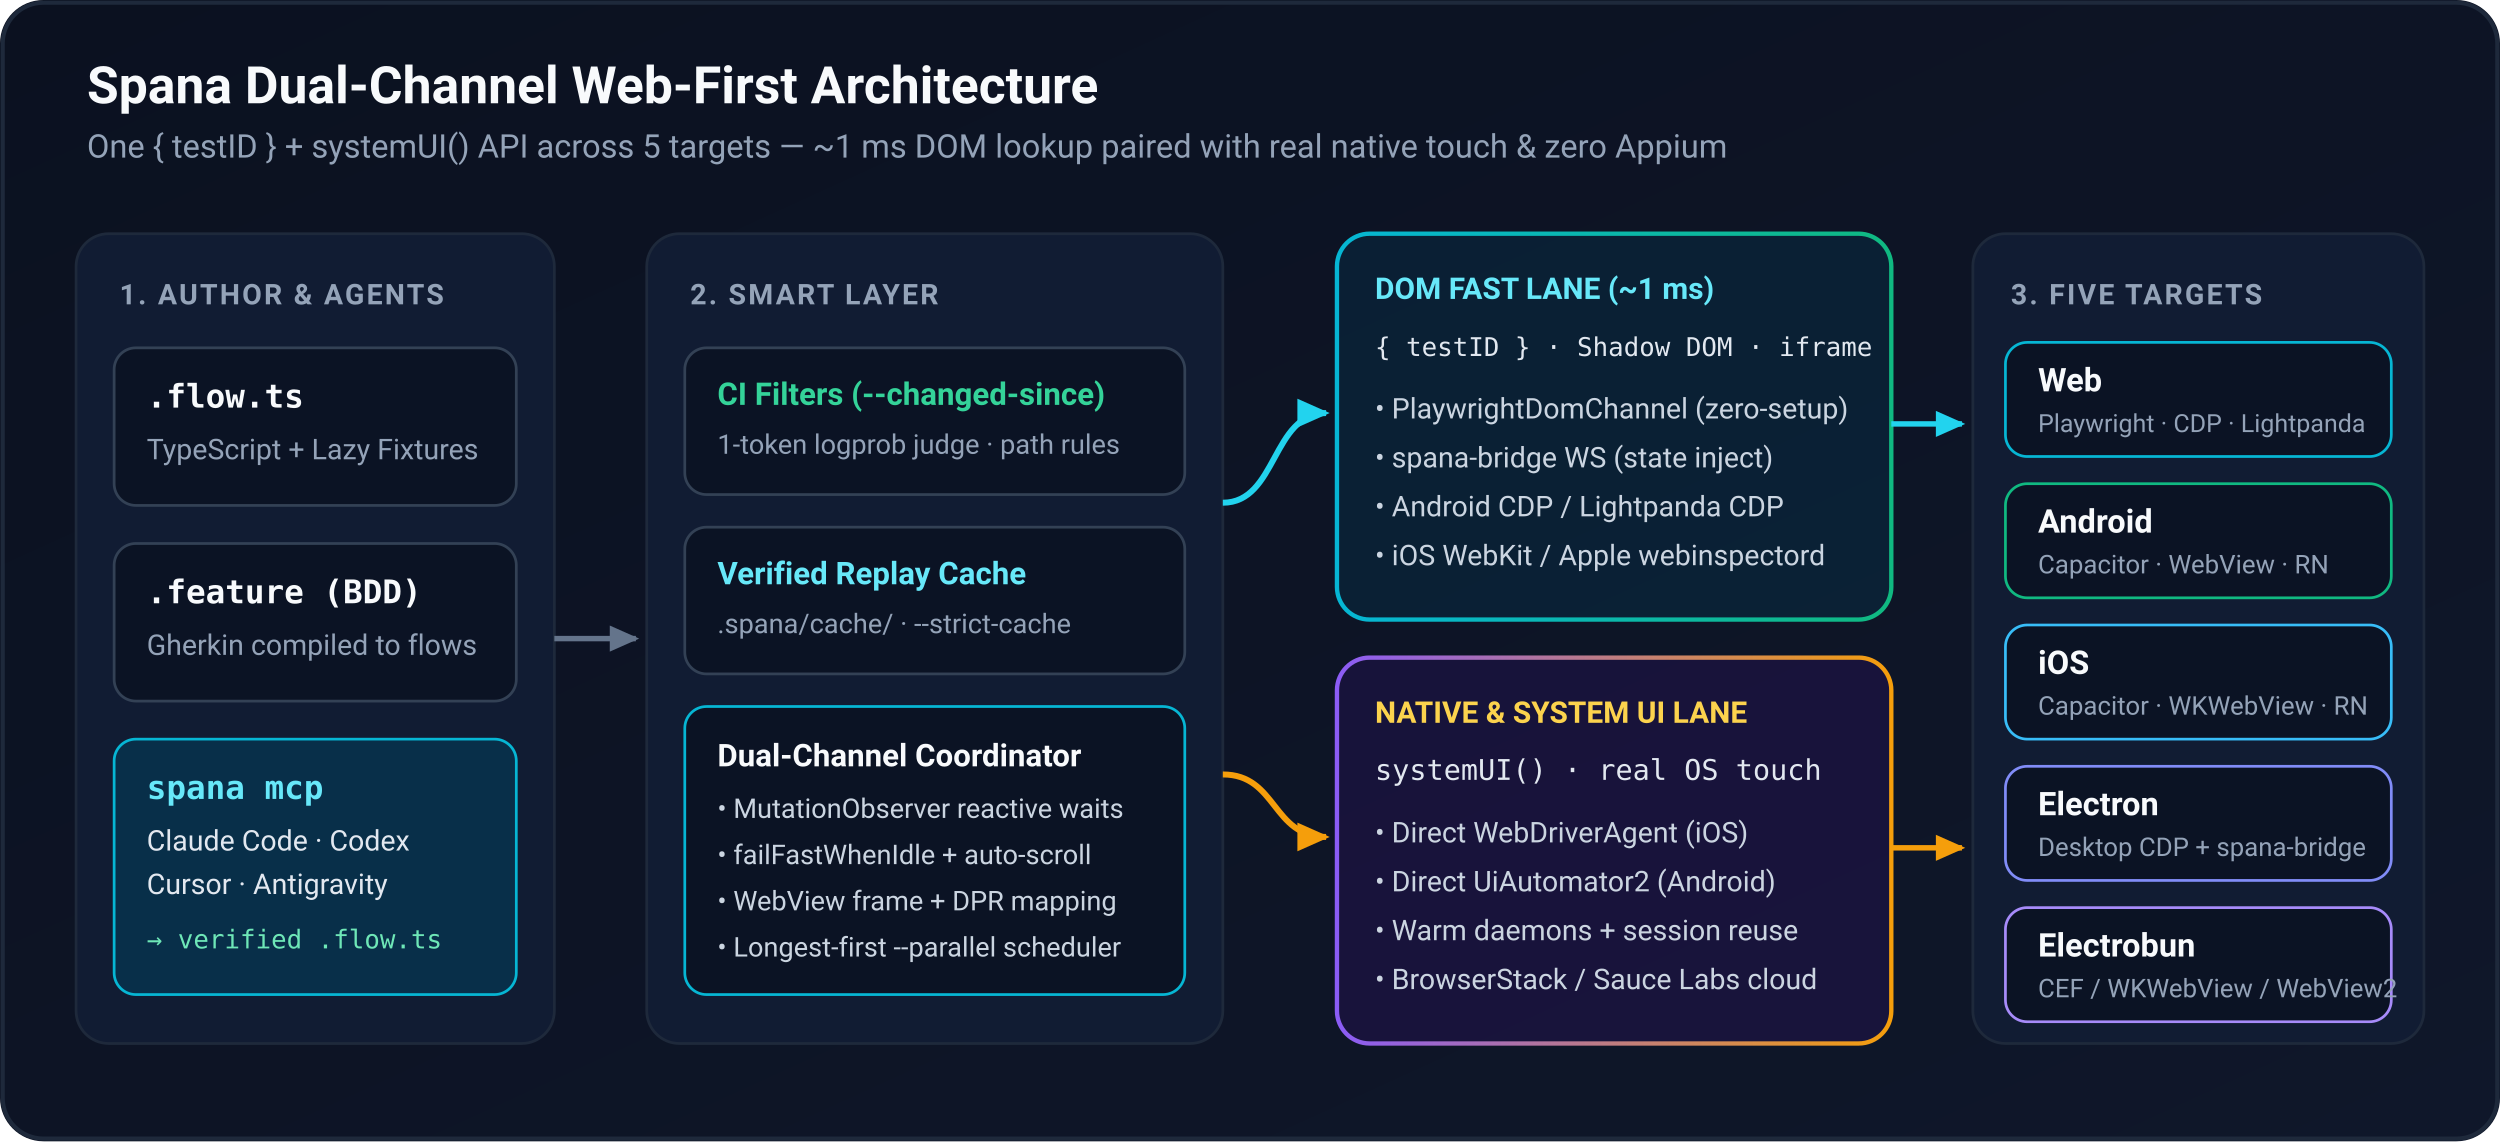
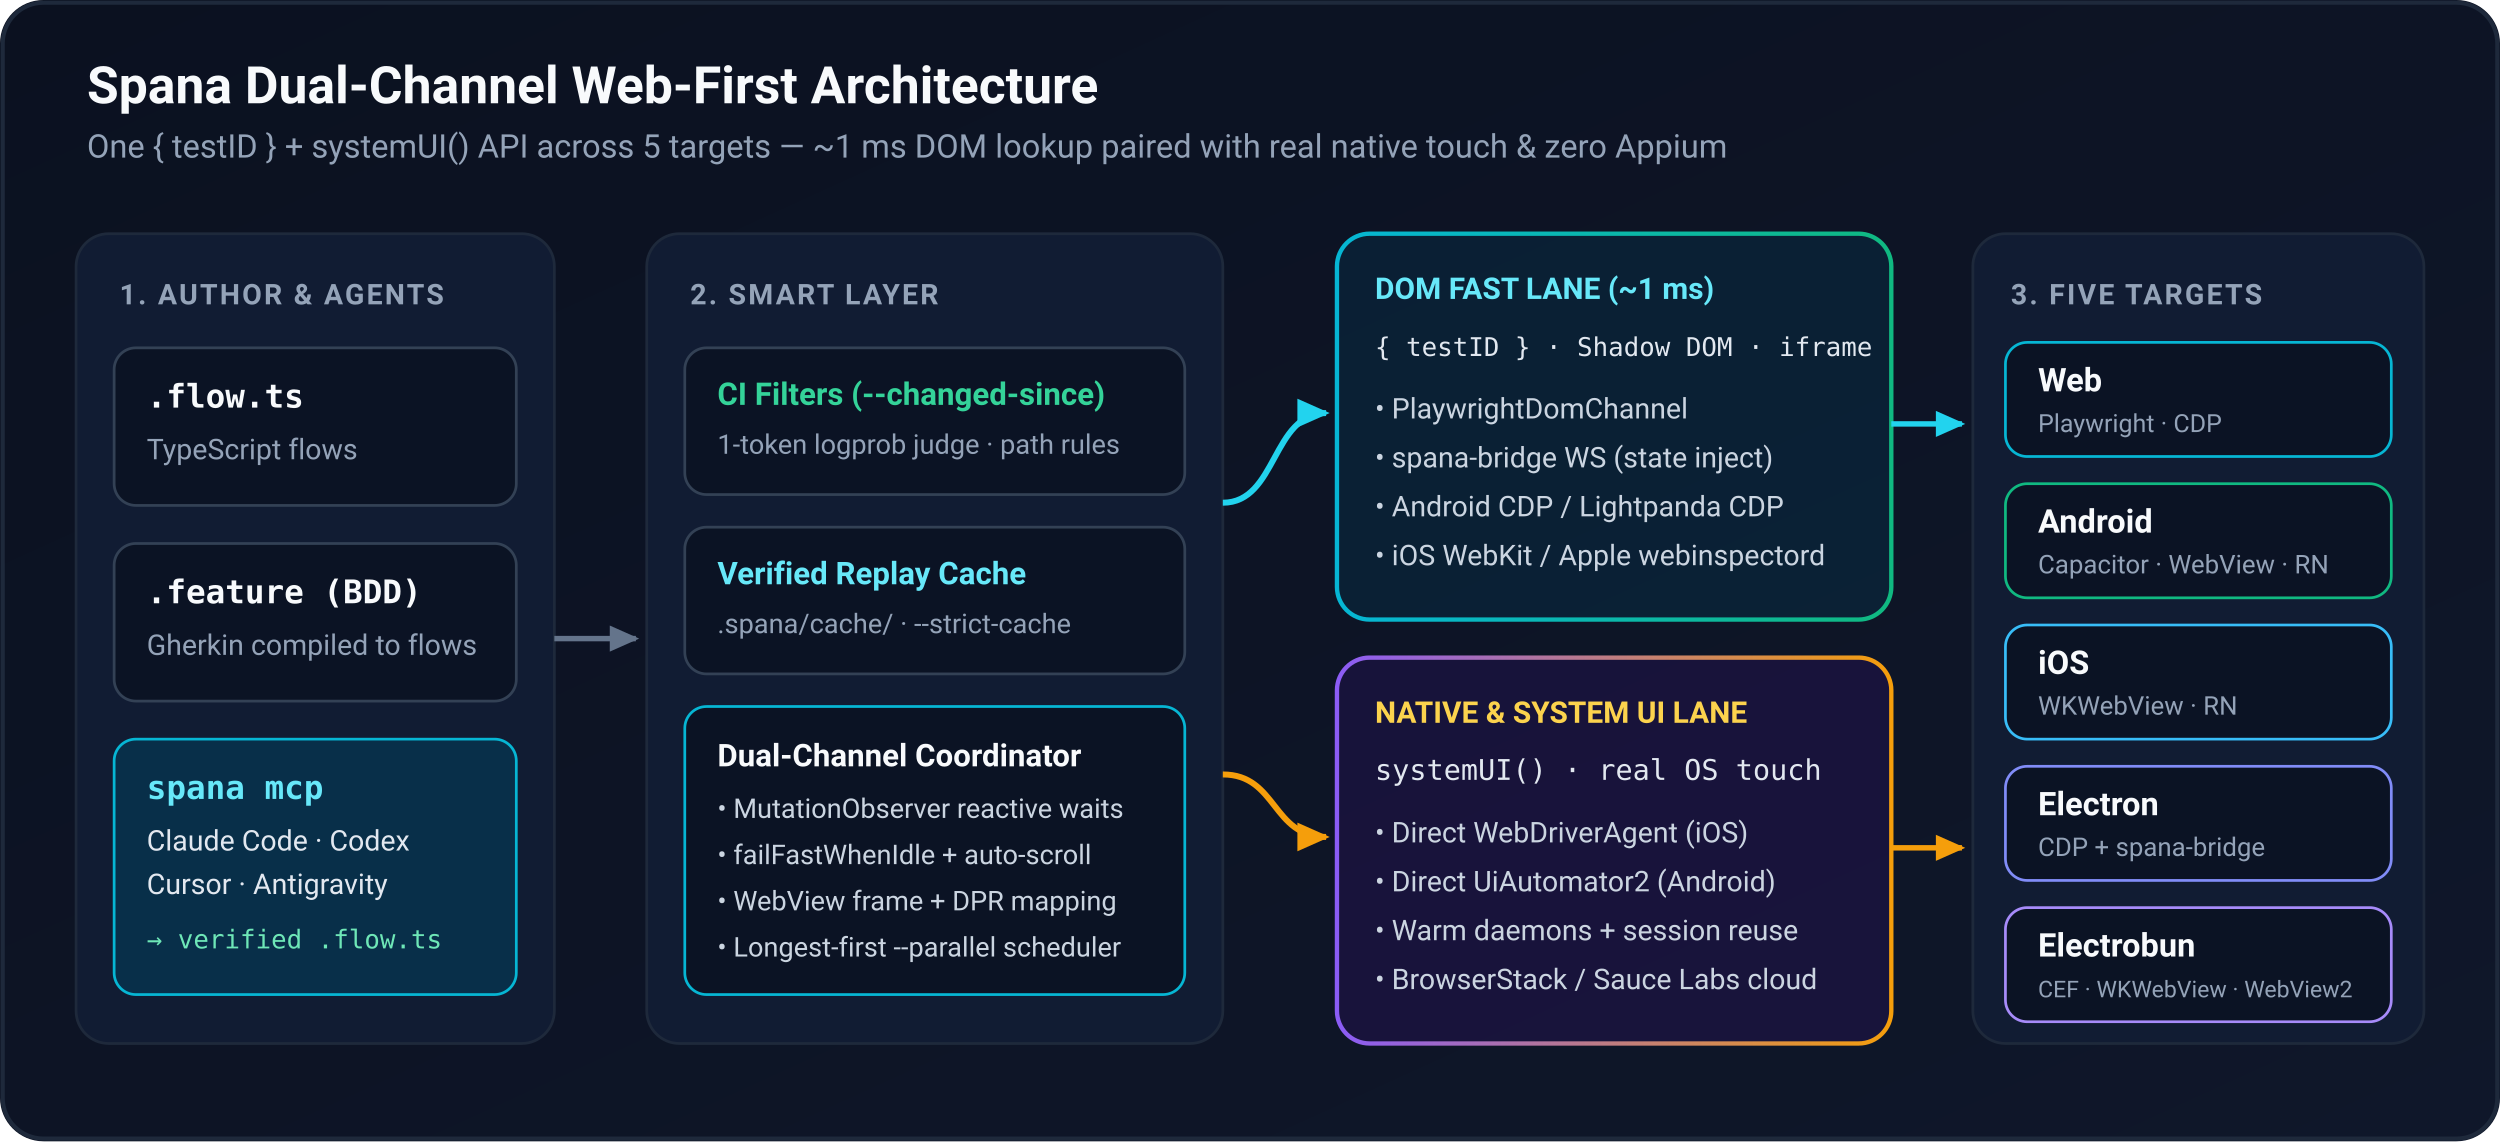
<svg xmlns="http://www.w3.org/2000/svg" viewBox="0 0 920 420" width="920" height="420" role="img" aria-label="Spana Dual-Channel Web-First Architecture Diagram">
  <defs>
    <linearGradient id="archBg" x1="0" y1="0" x2="1" y2="1">
      <stop offset="0%" stop-color="#0b1120" />
      <stop offset="100%" stop-color="#0f172a" />
    </linearGradient>
    <linearGradient id="domLane" x1="0" y1="0" x2="1" y2="0">
      <stop offset="0%" stop-color="#06b6d4" />
      <stop offset="100%" stop-color="#10b981" />
    </linearGradient>
    <linearGradient id="nativeLane" x1="0" y1="0" x2="1" y2="0">
      <stop offset="0%" stop-color="#8b5cf6" />
      <stop offset="100%" stop-color="#f59e0b" />
    </linearGradient>
    <marker id="arrowCyan" viewBox="0 0 10 10" refX="8" refY="5" markerWidth="6" markerHeight="6" orient="auto">
      <path d="M0,1 L9,5 L0,9 z" fill="#22d3ee" />
    </marker>
    <marker id="arrowAmber" viewBox="0 0 10 10" refX="8" refY="5" markerWidth="6" markerHeight="6" orient="auto">
      <path d="M0,1 L9,5 L0,9 z" fill="#f59e0b" />
    </marker>
    <marker id="arrowSlate" viewBox="0 0 10 10" refX="8" refY="5" markerWidth="6" markerHeight="6" orient="auto">
      <path d="M0,1 L9,5 L0,9 z" fill="#64748b" />
    </marker>
  </defs>
  <rect x="0" y="0" width="920" height="420" rx="16" fill="url(#archBg)" />
  <rect x="1" y="1" width="918" height="418" rx="15" fill="none" stroke="#1e293b" stroke-width="1.5" />
  <text x="32" y="38" fill="#f8fafc" font-family="-apple-system,BlinkMacSystemFont,'Segoe UI',Roboto,sans-serif" font-size="19" font-weight="700">Spana Dual-Channel Web-First Architecture</text>
  <text x="32" y="58" fill="#94a3b8" font-family="-apple-system,BlinkMacSystemFont,'Segoe UI',Roboto,sans-serif" font-size="12">One { testID } + systemUI() API across 5 targets — ~1 ms DOM lookup paired with real native touch &amp; zero Appium</text>
  <g transform="translate(28, 86)">
    <rect x="0" y="0" width="176" height="298" rx="12" fill="#111c33" stroke="#1e293b" />
    <text x="16" y="26" fill="#94a3b8" font-family="-apple-system,BlinkMacSystemFont,'Segoe UI',Roboto,sans-serif" font-size="10.5" font-weight="700" letter-spacing="0.8">1. AUTHOR &amp; AGENTS</text>
    <rect x="14" y="42" width="148" height="58" rx="8" fill="#0b1324" stroke="#334155" />
    <text x="26" y="64" fill="#f8fafc" font-family="ui-monospace,SFMono-Regular,Menlo,monospace" font-size="12" font-weight="700">.flow.ts</text>
-     <text x="26" y="83" fill="#94a3b8" font-family="-apple-system,BlinkMacSystemFont,'Segoe UI',Roboto,sans-serif" font-size="10.5">TypeScript + Lazy Fixtures</text>
+     <text x="26" y="83" fill="#94a3b8" font-family="-apple-system,BlinkMacSystemFont,'Segoe UI',Roboto,sans-serif" font-size="10.5">TypeScript flows</text>
    <rect x="14" y="114" width="148" height="58" rx="8" fill="#0b1324" stroke="#334155" />
    <text x="26" y="136" fill="#f8fafc" font-family="ui-monospace,SFMono-Regular,Menlo,monospace" font-size="12" font-weight="700">.feature (BDD)</text>
    <text x="26" y="155" fill="#94a3b8" font-family="-apple-system,BlinkMacSystemFont,'Segoe UI',Roboto,sans-serif" font-size="10.5">Gherkin compiled to flows</text>
    <rect x="14" y="186" width="148" height="94" rx="8" fill="#082f49" stroke="#06b6d4" />
    <text x="26" y="208" fill="#67e8f9" font-family="ui-monospace,SFMono-Regular,Menlo,monospace" font-size="12" font-weight="700">spana mcp</text>
    <text x="26" y="227" fill="#e2e8f0" font-family="-apple-system,BlinkMacSystemFont,'Segoe UI',Roboto,sans-serif" font-size="10.5">Claude Code · Codex</text>
    <text x="26" y="243" fill="#e2e8f0" font-family="-apple-system,BlinkMacSystemFont,'Segoe UI',Roboto,sans-serif" font-size="10.5">Cursor · Antigravity</text>
    <text x="26" y="263" fill="#6ee7b7" font-family="ui-monospace,SFMono-Regular,Menlo,monospace" font-size="9.5">→ verified .flow.ts</text>
  </g>
  <line x1="204" y1="235" x2="234" y2="235" stroke="#64748b" stroke-width="2" marker-end="url(#arrowSlate)" />
  <g transform="translate(238, 86)">
    <rect x="0" y="0" width="212" height="298" rx="12" fill="#111c33" stroke="#1e293b" />
    <text x="16" y="26" fill="#94a3b8" font-family="-apple-system,BlinkMacSystemFont,'Segoe UI',Roboto,sans-serif" font-size="10.5" font-weight="700" letter-spacing="0.8">2. SMART LAYER</text>
    <rect x="14" y="42" width="184" height="54" rx="8" fill="#0b1324" stroke="#334155" />
    <text x="26" y="63" fill="#34d399" font-family="-apple-system,BlinkMacSystemFont,'Segoe UI',Roboto,sans-serif" font-size="11.5" font-weight="700">CI Filters (--changed-since)</text>
    <text x="26" y="81" fill="#94a3b8" font-family="-apple-system,BlinkMacSystemFont,'Segoe UI',Roboto,sans-serif" font-size="10">1-token logprob judge · path rules</text>
    <rect x="14" y="108" width="184" height="54" rx="8" fill="#0b1324" stroke="#334155" />
    <text x="26" y="129" fill="#67e8f9" font-family="-apple-system,BlinkMacSystemFont,'Segoe UI',Roboto,sans-serif" font-size="11.5" font-weight="700">Verified Replay Cache</text>
    <text x="26" y="147" fill="#94a3b8" font-family="-apple-system,BlinkMacSystemFont,'Segoe UI',Roboto,sans-serif" font-size="10">.spana/cache/ · --strict-cache</text>
    <rect x="14" y="174" width="184" height="106" rx="8" fill="#0b1324" stroke="#06b6d4" />
    <text x="26" y="196" fill="#f8fafc" font-family="-apple-system,BlinkMacSystemFont,'Segoe UI',Roboto,sans-serif" font-size="11.5" font-weight="700">Dual-Channel Coordinator</text>
    <text x="26" y="215" fill="#cbd5e1" font-family="-apple-system,BlinkMacSystemFont,'Segoe UI',Roboto,sans-serif" font-size="10">• MutationObserver reactive waits</text>
    <text x="26" y="232" fill="#cbd5e1" font-family="-apple-system,BlinkMacSystemFont,'Segoe UI',Roboto,sans-serif" font-size="10">• failFastWhenIdle + auto-scroll</text>
    <text x="26" y="249" fill="#cbd5e1" font-family="-apple-system,BlinkMacSystemFont,'Segoe UI',Roboto,sans-serif" font-size="10">• WebView frame + DPR mapping</text>
    <text x="26" y="266" fill="#cbd5e1" font-family="-apple-system,BlinkMacSystemFont,'Segoe UI',Roboto,sans-serif" font-size="10">• Longest-first --parallel scheduler</text>
  </g>
  <path d="M 450 185 C 470 185, 468 152, 488 152" fill="none" stroke="#22d3ee" stroke-width="2.2" marker-end="url(#arrowCyan)" />
  <path d="M 450 285 C 470 285, 468 308, 488 308" fill="none" stroke="#f59e0b" stroke-width="2.2" marker-end="url(#arrowAmber)" />
  <g transform="translate(492, 86)">
    <rect x="0" y="0" width="204" height="142" rx="12" fill="#082f49" fill-opacity="0.45" stroke="url(#domLane)" stroke-width="1.6" />
    <text x="14" y="24" fill="#67e8f9" font-family="-apple-system,BlinkMacSystemFont,'Segoe UI',Roboto,sans-serif" font-size="11" font-weight="700">DOM FAST LANE (~1 ms)</text>
    <text x="14" y="45" fill="#e2e8f0" font-family="ui-monospace,SFMono-Regular,Menlo,monospace" font-size="9.5">{ testID } · Shadow DOM · iframe</text>
-     <text x="14" y="68" fill="#cbd5e1" font-family="-apple-system,BlinkMacSystemFont,'Segoe UI',Roboto,sans-serif" font-size="10.5">• PlaywrightDomChannel (zero-setup)</text>
+     <text x="14" y="68" fill="#cbd5e1" font-family="-apple-system,BlinkMacSystemFont,'Segoe UI',Roboto,sans-serif" font-size="10.5">• PlaywrightDomChannel</text>
    <text x="14" y="86" fill="#cbd5e1" font-family="-apple-system,BlinkMacSystemFont,'Segoe UI',Roboto,sans-serif" font-size="10.5">• spana-bridge WS (state inject)</text>
    <text x="14" y="104" fill="#cbd5e1" font-family="-apple-system,BlinkMacSystemFont,'Segoe UI',Roboto,sans-serif" font-size="10.5">• Android CDP / Lightpanda CDP</text>
    <text x="14" y="122" fill="#cbd5e1" font-family="-apple-system,BlinkMacSystemFont,'Segoe UI',Roboto,sans-serif" font-size="10.5">• iOS WebKit / Apple webinspectord</text>
    <rect x="0" y="156" width="204" height="142" rx="12" fill="#2e1065" fill-opacity="0.32" stroke="url(#nativeLane)" stroke-width="1.6" />
    <text x="14" y="180" fill="#fcd34d" font-family="-apple-system,BlinkMacSystemFont,'Segoe UI',Roboto,sans-serif" font-size="11" font-weight="700">NATIVE &amp; SYSTEM UI LANE</text>
    <text x="14" y="201" fill="#e2e8f0" font-family="ui-monospace,SFMono-Regular,Menlo,monospace" font-size="10.5">systemUI() · real OS touch</text>
    <text x="14" y="224" fill="#cbd5e1" font-family="-apple-system,BlinkMacSystemFont,'Segoe UI',Roboto,sans-serif" font-size="10.5">• Direct WebDriverAgent (iOS)</text>
    <text x="14" y="242" fill="#cbd5e1" font-family="-apple-system,BlinkMacSystemFont,'Segoe UI',Roboto,sans-serif" font-size="10.5">• Direct UiAutomator2 (Android)</text>
    <text x="14" y="260" fill="#cbd5e1" font-family="-apple-system,BlinkMacSystemFont,'Segoe UI',Roboto,sans-serif" font-size="10.5">• Warm daemons + session reuse</text>
    <text x="14" y="278" fill="#cbd5e1" font-family="-apple-system,BlinkMacSystemFont,'Segoe UI',Roboto,sans-serif" font-size="10.5">• BrowserStack / Sauce Labs cloud</text>
  </g>
  <line x1="696" y1="156" x2="722" y2="156" stroke="#22d3ee" stroke-width="2" marker-end="url(#arrowCyan)" />
  <line x1="696" y1="312" x2="722" y2="312" stroke="#f59e0b" stroke-width="2" marker-end="url(#arrowAmber)" />
  <g transform="translate(726, 86)">
    <rect x="0" y="0" width="166" height="298" rx="12" fill="#111c33" stroke="#1e293b" />
    <text x="14" y="26" fill="#94a3b8" font-family="-apple-system,BlinkMacSystemFont,'Segoe UI',Roboto,sans-serif" font-size="10.5" font-weight="700" letter-spacing="0.8">3. FIVE TARGETS</text>
    <rect x="12" y="40" width="142" height="42" rx="8" fill="#0b1324" stroke="#06b6d4" />
    <text x="24" y="58" fill="#f8fafc" font-family="-apple-system,BlinkMacSystemFont,'Segoe UI',Roboto,sans-serif" font-size="12" font-weight="700">Web</text>
-     <text x="24" y="73" fill="#94a3b8" font-family="-apple-system,BlinkMacSystemFont,'Segoe UI',Roboto,sans-serif" font-size="9.2">Playwright · CDP · Lightpanda</text>
+     <text x="24" y="73" fill="#94a3b8" font-family="-apple-system,BlinkMacSystemFont,'Segoe UI',Roboto,sans-serif" font-size="9.2">Playwright · CDP</text>
    <rect x="12" y="92" width="142" height="42" rx="8" fill="#0b1324" stroke="#10b981" />
    <text x="24" y="110" fill="#f8fafc" font-family="-apple-system,BlinkMacSystemFont,'Segoe UI',Roboto,sans-serif" font-size="12" font-weight="700">Android</text>
    <text x="24" y="125" fill="#94a3b8" font-family="-apple-system,BlinkMacSystemFont,'Segoe UI',Roboto,sans-serif" font-size="9.5">Capacitor · WebView · RN</text>
    <rect x="12" y="144" width="142" height="42" rx="8" fill="#0b1324" stroke="#38bdf8" />
    <text x="24" y="162" fill="#f8fafc" font-family="-apple-system,BlinkMacSystemFont,'Segoe UI',Roboto,sans-serif" font-size="12" font-weight="700">iOS</text>
-     <text x="24" y="177" fill="#94a3b8" font-family="-apple-system,BlinkMacSystemFont,'Segoe UI',Roboto,sans-serif" font-size="9.5">Capacitor · WKWebView · RN</text>
+     <text x="24" y="177" fill="#94a3b8" font-family="-apple-system,BlinkMacSystemFont,'Segoe UI',Roboto,sans-serif" font-size="9.5">WKWebView · RN</text>
    <rect x="12" y="196" width="142" height="42" rx="8" fill="#0b1324" stroke="#818cf8" />
    <text x="24" y="214" fill="#f8fafc" font-family="-apple-system,BlinkMacSystemFont,'Segoe UI',Roboto,sans-serif" font-size="12" font-weight="700">Electron</text>
-     <text x="24" y="229" fill="#94a3b8" font-family="-apple-system,BlinkMacSystemFont,'Segoe UI',Roboto,sans-serif" font-size="9.5">Desktop CDP + spana-bridge</text>
+     <text x="24" y="229" fill="#94a3b8" font-family="-apple-system,BlinkMacSystemFont,'Segoe UI',Roboto,sans-serif" font-size="9.5">CDP + spana-bridge</text>
    <rect x="12" y="248" width="142" height="42" rx="8" fill="#0b1324" stroke="#a78bfa" />
    <text x="24" y="266" fill="#f8fafc" font-family="-apple-system,BlinkMacSystemFont,'Segoe UI',Roboto,sans-serif" font-size="12" font-weight="700">Electrobun</text>
-     <text x="24" y="281" fill="#94a3b8" font-family="-apple-system,BlinkMacSystemFont,'Segoe UI',Roboto,sans-serif" font-size="9.5">CEF / WKWebView / WebView2</text>
+     <text x="24" y="281" fill="#94a3b8" font-family="-apple-system,BlinkMacSystemFont,'Segoe UI',Roboto,sans-serif" font-size="8.5">CEF · WKWebView · WebView2</text>
  </g>
</svg>
